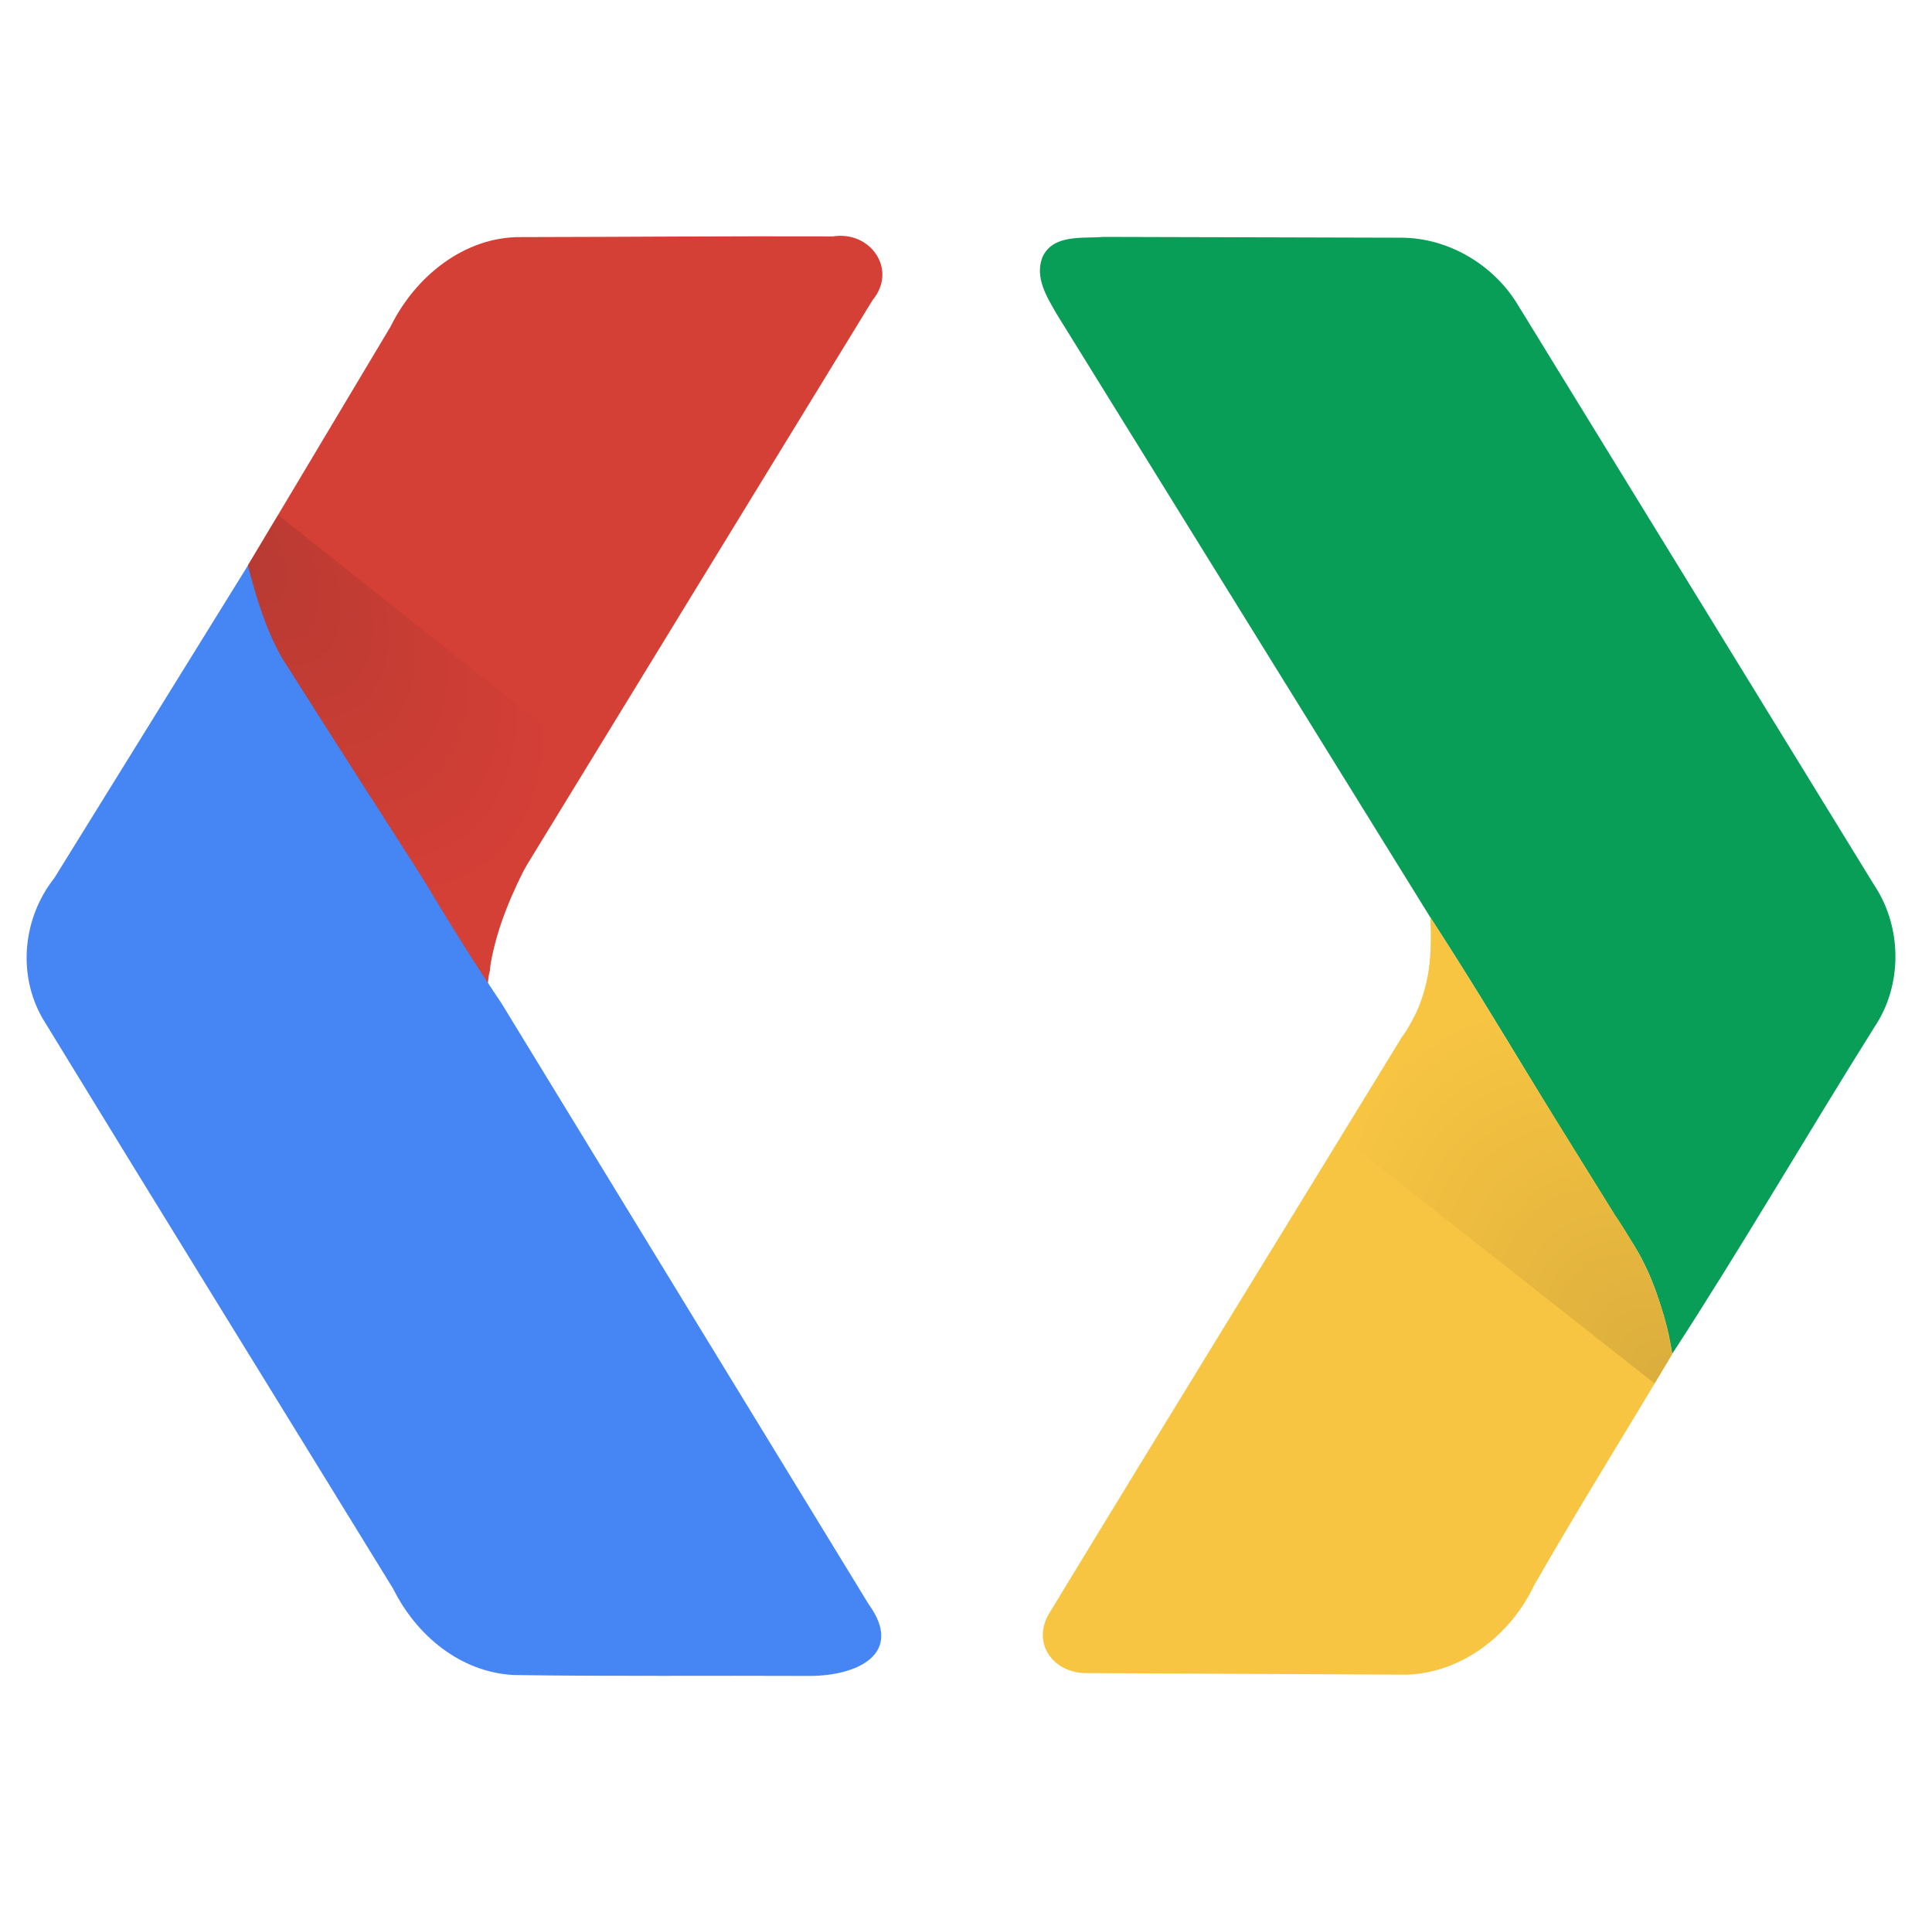
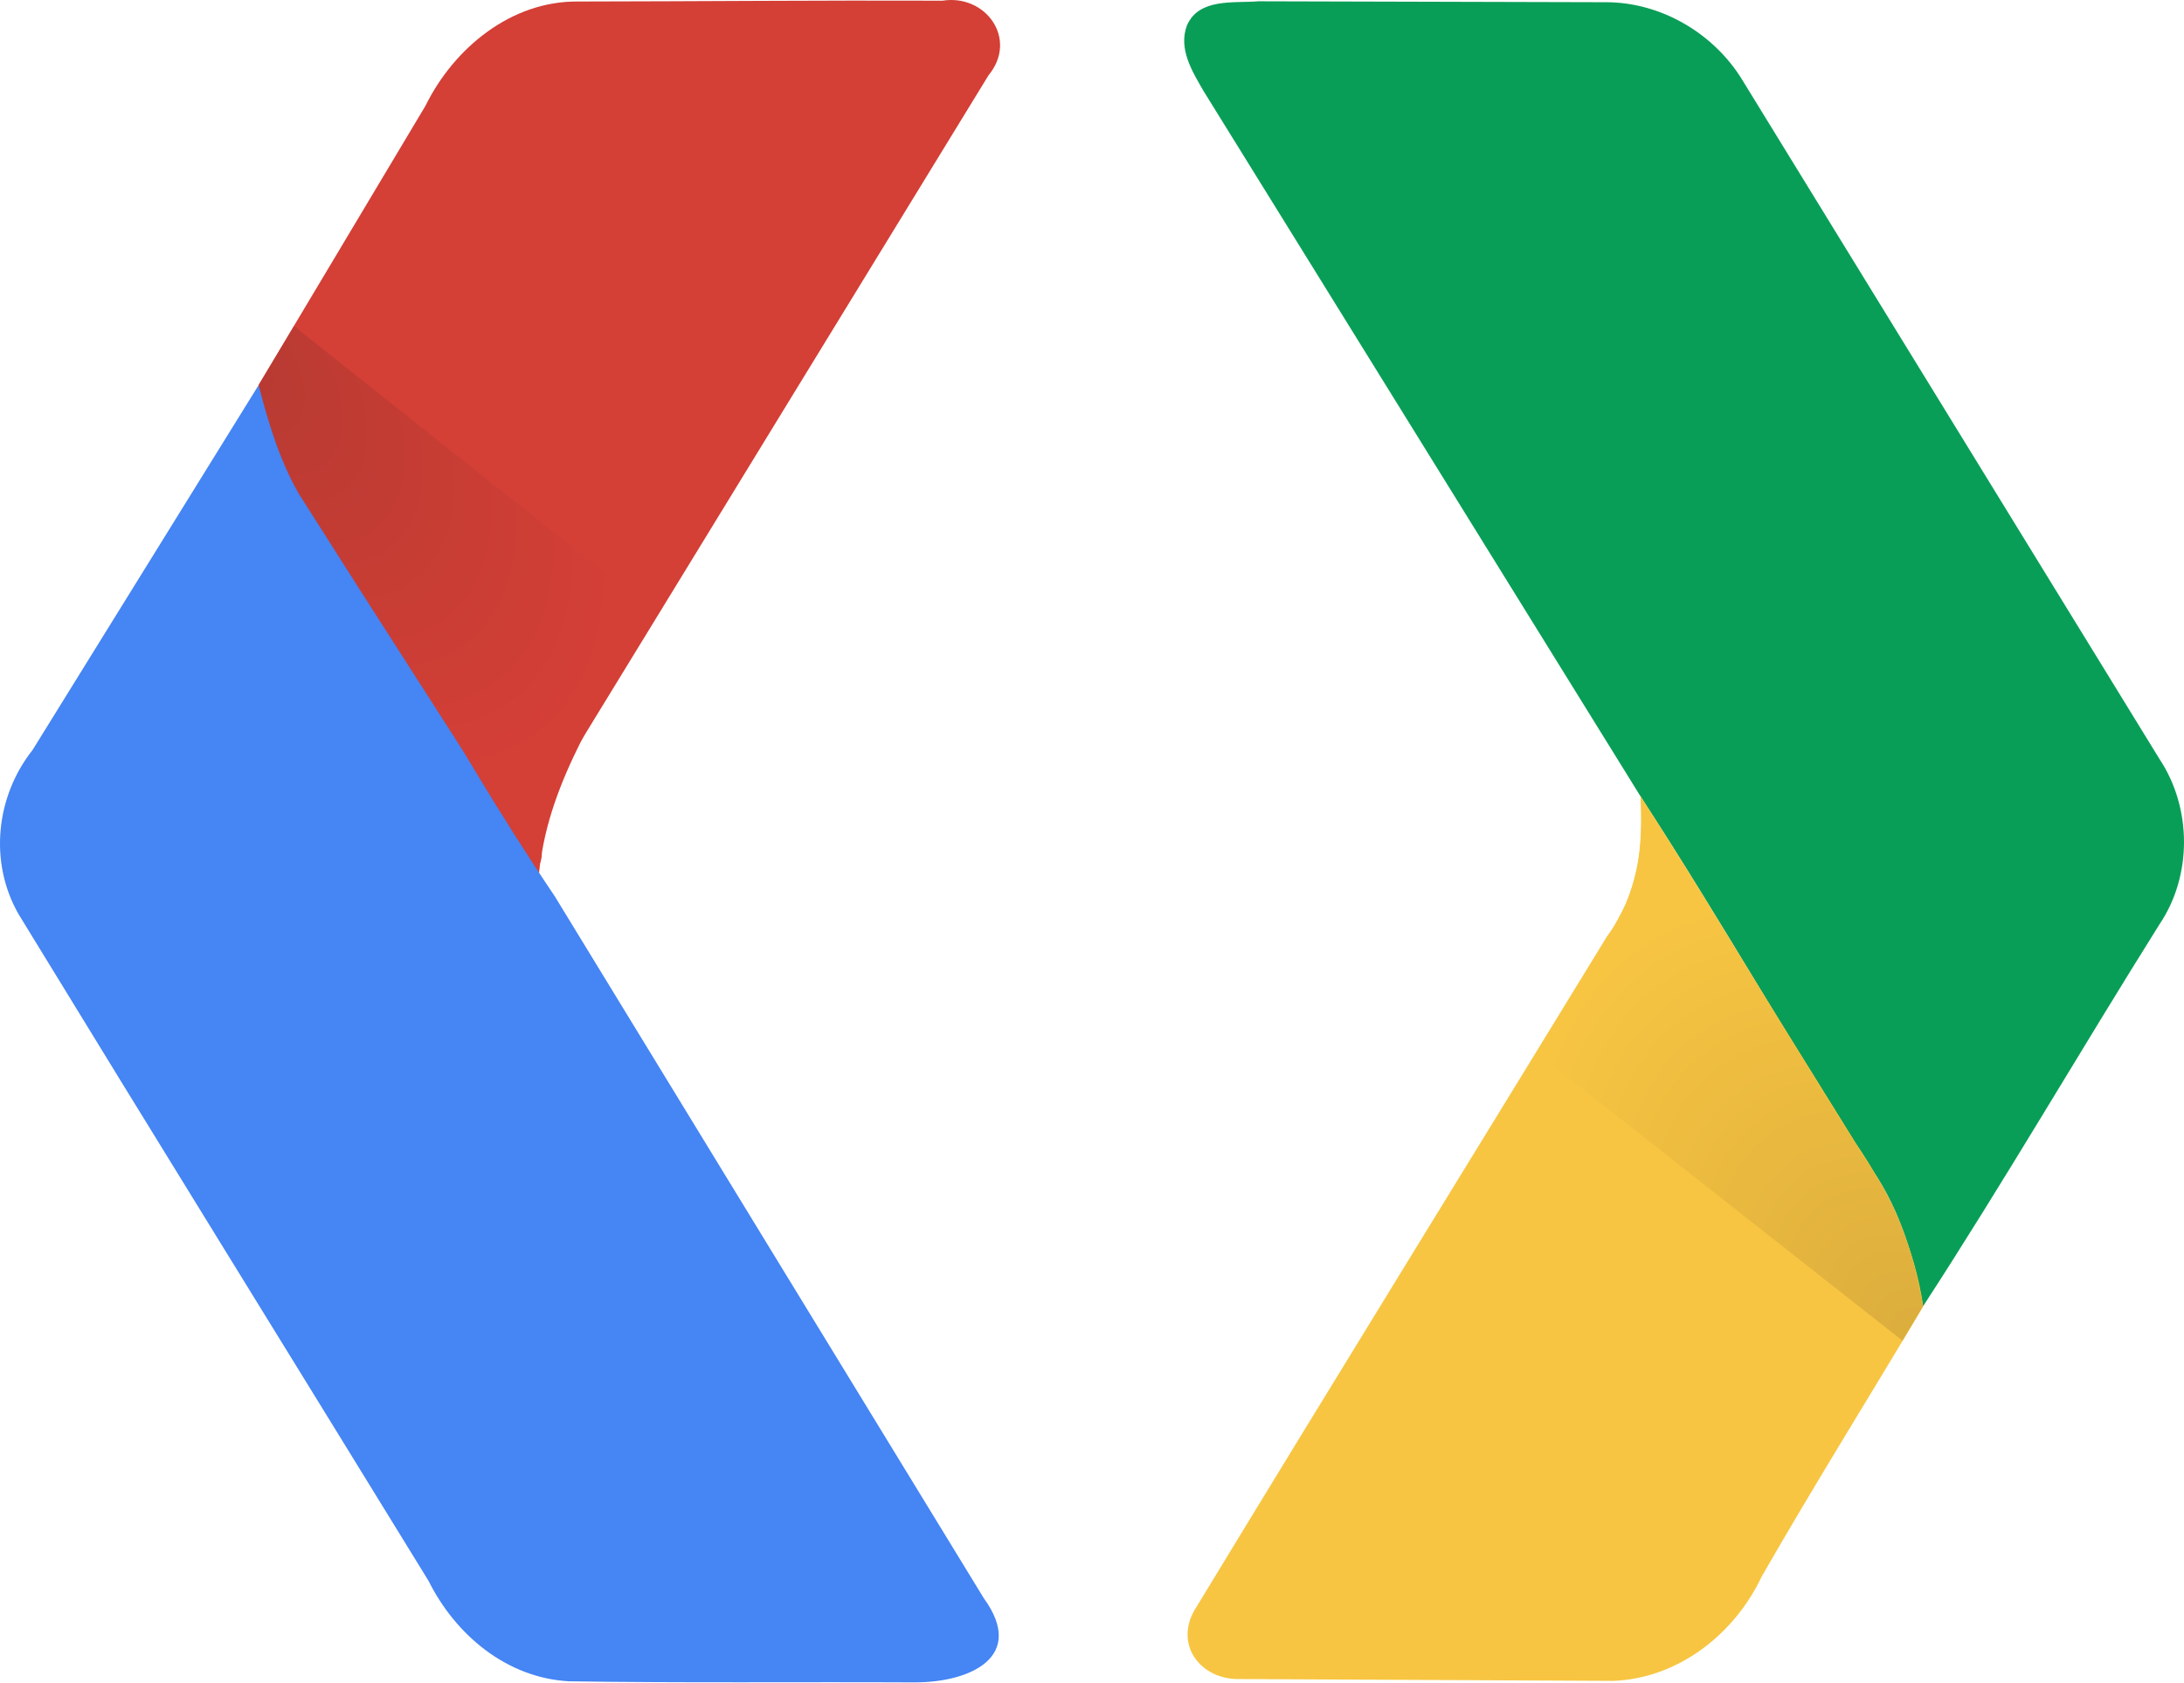
- <svg xmlns="http://www.w3.org/2000/svg" viewBox="0 0 196 195">
-   <defs>
-     <radialGradient id="a" gradientUnits="userSpaceOnUse" cy="138.307" cx="172.104" gradientTransform="matrix(1.242338 -.9096214 1.397701 1.908944 -236.9888 33.87462)" r="18.578">
-       <stop stop-color="#daac3c" offset="0" />
-       <stop stop-color="#f7c542" offset="1" />
-     </radialGradient>
-     <radialGradient id="b" gradientUnits="userSpaceOnUse" cy="60.375" cx="23.234" gradientTransform="matrix(1.584032 1.918961 -1.049791 .8665639 49.81123 -41.93658)" r="17.038">
-       <stop stop-color="#b63a32" offset="0" />
-       <stop stop-color="#d43f36" offset="1" />
-     </radialGradient>
-   </defs>
-   <path fill="#d43f36" d="m52.9 24.05c-5.807-0.075-10.795 4.036-13.267 9.06-4.828 8.08-9.655 16.16-14.483 24.24 5.789 15.29 15.121 29.072 24.333 42.451 0.412-3.734 0.947-7.883 3.293-10.962 11.914-19.461 23.819-38.933 35.739-58.385 2.59-3.145-0.235-7.067-4-6.476-10.537-0.04-21.077 0.058-31.615 0.072z" />
-   <path fill="#099e57" d="m105.74 26.12c1.05-2.4 4.08-1.91 6.2-2.09l30.12 0.08c4.84-0.02 9.49 2.73 11.96 6.87l36.14 58.84c2.82 4.25 2.86 10.12 0 14.36-6.91 11.02-13.44 22.27-20.52 33.16-0.76-4.12-1.96-8.23-4.33-11.73-6.94-10.72-13.23-21.83-20.19-32.53l-37.93-61.24c-0.99-1.71-2.22-3.68-1.45-5.72z" />
-   <path fill="#4585f4" d="m25.15 57.36c8.391 14.893 16.127 30.187 25.705 44.375 12.415 20.32 24.828 40.651 37.25 60.959 3.703 5.096-1.208 7.324-6.026 7.304-9.995-0.049-19.995 0.06-29.987-0.093-5.417-0.298-9.852-4.029-12.193-8.728-11.849-19.293-23.773-38.542-35.574-57.862-2.603-4.523-1.986-10.247 1.203-14.276 6.541-10.56 13.081-21.12 19.622-31.68z" />
-   <path fill="#f7c542" d="m145.125 93.075c0.323 4.243-0.34 8.671-2.924 12.15-11.862 19.402-23.814 38.757-35.617 58.19-2.113 3.198 0.291 6.406 3.795 6.296l32.353 0.159c5.626-0.203 10.537-4.051 12.891-9.046 4.534-7.907 9.366-15.64 14.027-23.473-0.732-5.139-2.934-9.872-5.825-14.129-6.233-10.049-12.466-20.098-18.7-30.146z" />
-   <path fill="url(#a)" d="m145.12 93.08c6.96 10.7 13.25 21.81 20.19 32.53 2.37 3.5 3.57 7.61 4.33 11.73l-1.787 2.99-30.985-24.393c1.63-2.88 4.862-9.697 6.492-12.577 1.83-3.09 1.87-6.8 1.76-10.28z" />
-   <path fill="url(#b)" d="m28.227 52.239c10.326 8.206 20.652 16.412 30.978 24.618-3.244 6.946-8.121 13.284-9.447 21.001-0.07 1.437-0.472 1.592-1.136 0.205-6.721-10.55-13.289-20.689-19.975-31.26-1.68-2.93-2.654-6.192-3.496-9.443 1.026-1.707 2.052-3.414 3.077-5.121z" />
+ <svg xmlns="http://www.w3.org/2000/svg" viewBox="0.5 558.499 1000.093 770.584">
+   <path fill="#d43f36" d="m265.3 559.196c-30.631-.396-56.945 21.29-69.983 47.788-25.466 42.623-50.933 85.25-76.399 127.871 30.535 80.658 79.764 153.355 128.358 223.935 2.175-19.699 4.996-41.582 17.37-57.827 62.845-102.655 125.644-205.374 188.524-307.987 13.664-16.587-1.237-37.281-21.1-34.161-55.585-.211-111.182.306-166.77.381z" />
+   <path fill="#099e57" d="m544.035 570.114c5.537-12.66 21.521-10.075 32.705-11.023l158.885.423c25.532-.106 50.061 14.399 63.092 36.238l190.64 310.385c14.876 22.42 15.087 53.386 0 75.75-36.45 58.132-70.896 117.477-108.244 174.922-4.009-21.733-10.341-43.414-22.841-61.878-36.608-56.549-69.789-115.153-106.504-171.598l-200.085-323.045c-5.22-9.018-11.709-19.412-7.648-30.174z" />
+   <path fill="#4585f4" d="m118.918 734.908c44.262 78.56 85.072 159.236 135.594 234.083 65.491 107.187 130.966 214.438 196.496 321.559 19.531 26.885-6.373 38.635-31.789 38.532-52.724-.258-105.475.314-158.182-.491-28.573-1.574-51.971-21.252-64.319-46.039-62.502-101.771-125.404-203.312-187.654-305.226-13.729-23.857-10.474-54.055 6.346-75.306 34.502-55.704 69.005-111.408 103.508-167.112z" />
+   <path fill="#f7c542" d="m751.794 923.309c1.706 22.382-1.794 45.74-15.424 64.091-62.576 102.348-125.624 204.445-187.884 306.954-11.148 16.87 1.537 33.791 20.02 33.211l170.663.837c29.68-1.066 55.585-21.37 68.001-47.72 23.918-41.708 49.406-82.503 73.996-123.821-3.86-27.107-15.477-52.076-30.731-74.529-32.879-53.009-65.76-106.016-98.641-159.023z" />
+   <radialGradient id="a" gradientUnits="userSpaceOnUse" cy="289.359" cx="139.84" gradientTransform="matrix(3.555 -2.6029 -3.9996 -5.4625 1543.903 3122.555)" r="34.245">
+     <stop stop-color="#DAAC3C" offset="0" />
+     <stop stop-color="#F7C542" offset="1" />
+   </radialGradient>
+   <path fill="url(#a)" d="m751.768 923.333c36.715 56.444 69.896 115.049 106.504 171.598 12.5 18.464 18.832 40.145 22.841 61.878l-9.429 15.771-163.447-128.675c8.599-15.192 25.648-51.151 34.247-66.345 9.653-16.299 9.864-35.868 9.284-54.227z" />
+   <radialGradient id="b" gradientUnits="userSpaceOnUse" cy="411.804" cx="92.471" gradientTransform="matrix(4.5328 5.4912 3.004 -2.4797 -1547.405 1235.666)" r="31.408">
+     <stop stop-color="#B63A32" offset="0" />
+     <stop stop-color="#D43F36" offset="1" />
+   </radialGradient>
+   <path fill="url(#b)" d="m135.151 707.894c54.469 43.287 108.938 86.574 163.408 129.86-17.111 36.638-42.839 70.071-49.835 110.779-.37 7.582-2.49 8.4-5.995 1.083-35.456-55.649-70.098-109.134-105.371-164.897-8.86-15.455-13.999-32.659-18.44-49.811 5.41-9.004 10.822-18.01 16.233-27.014z" />
</svg>
